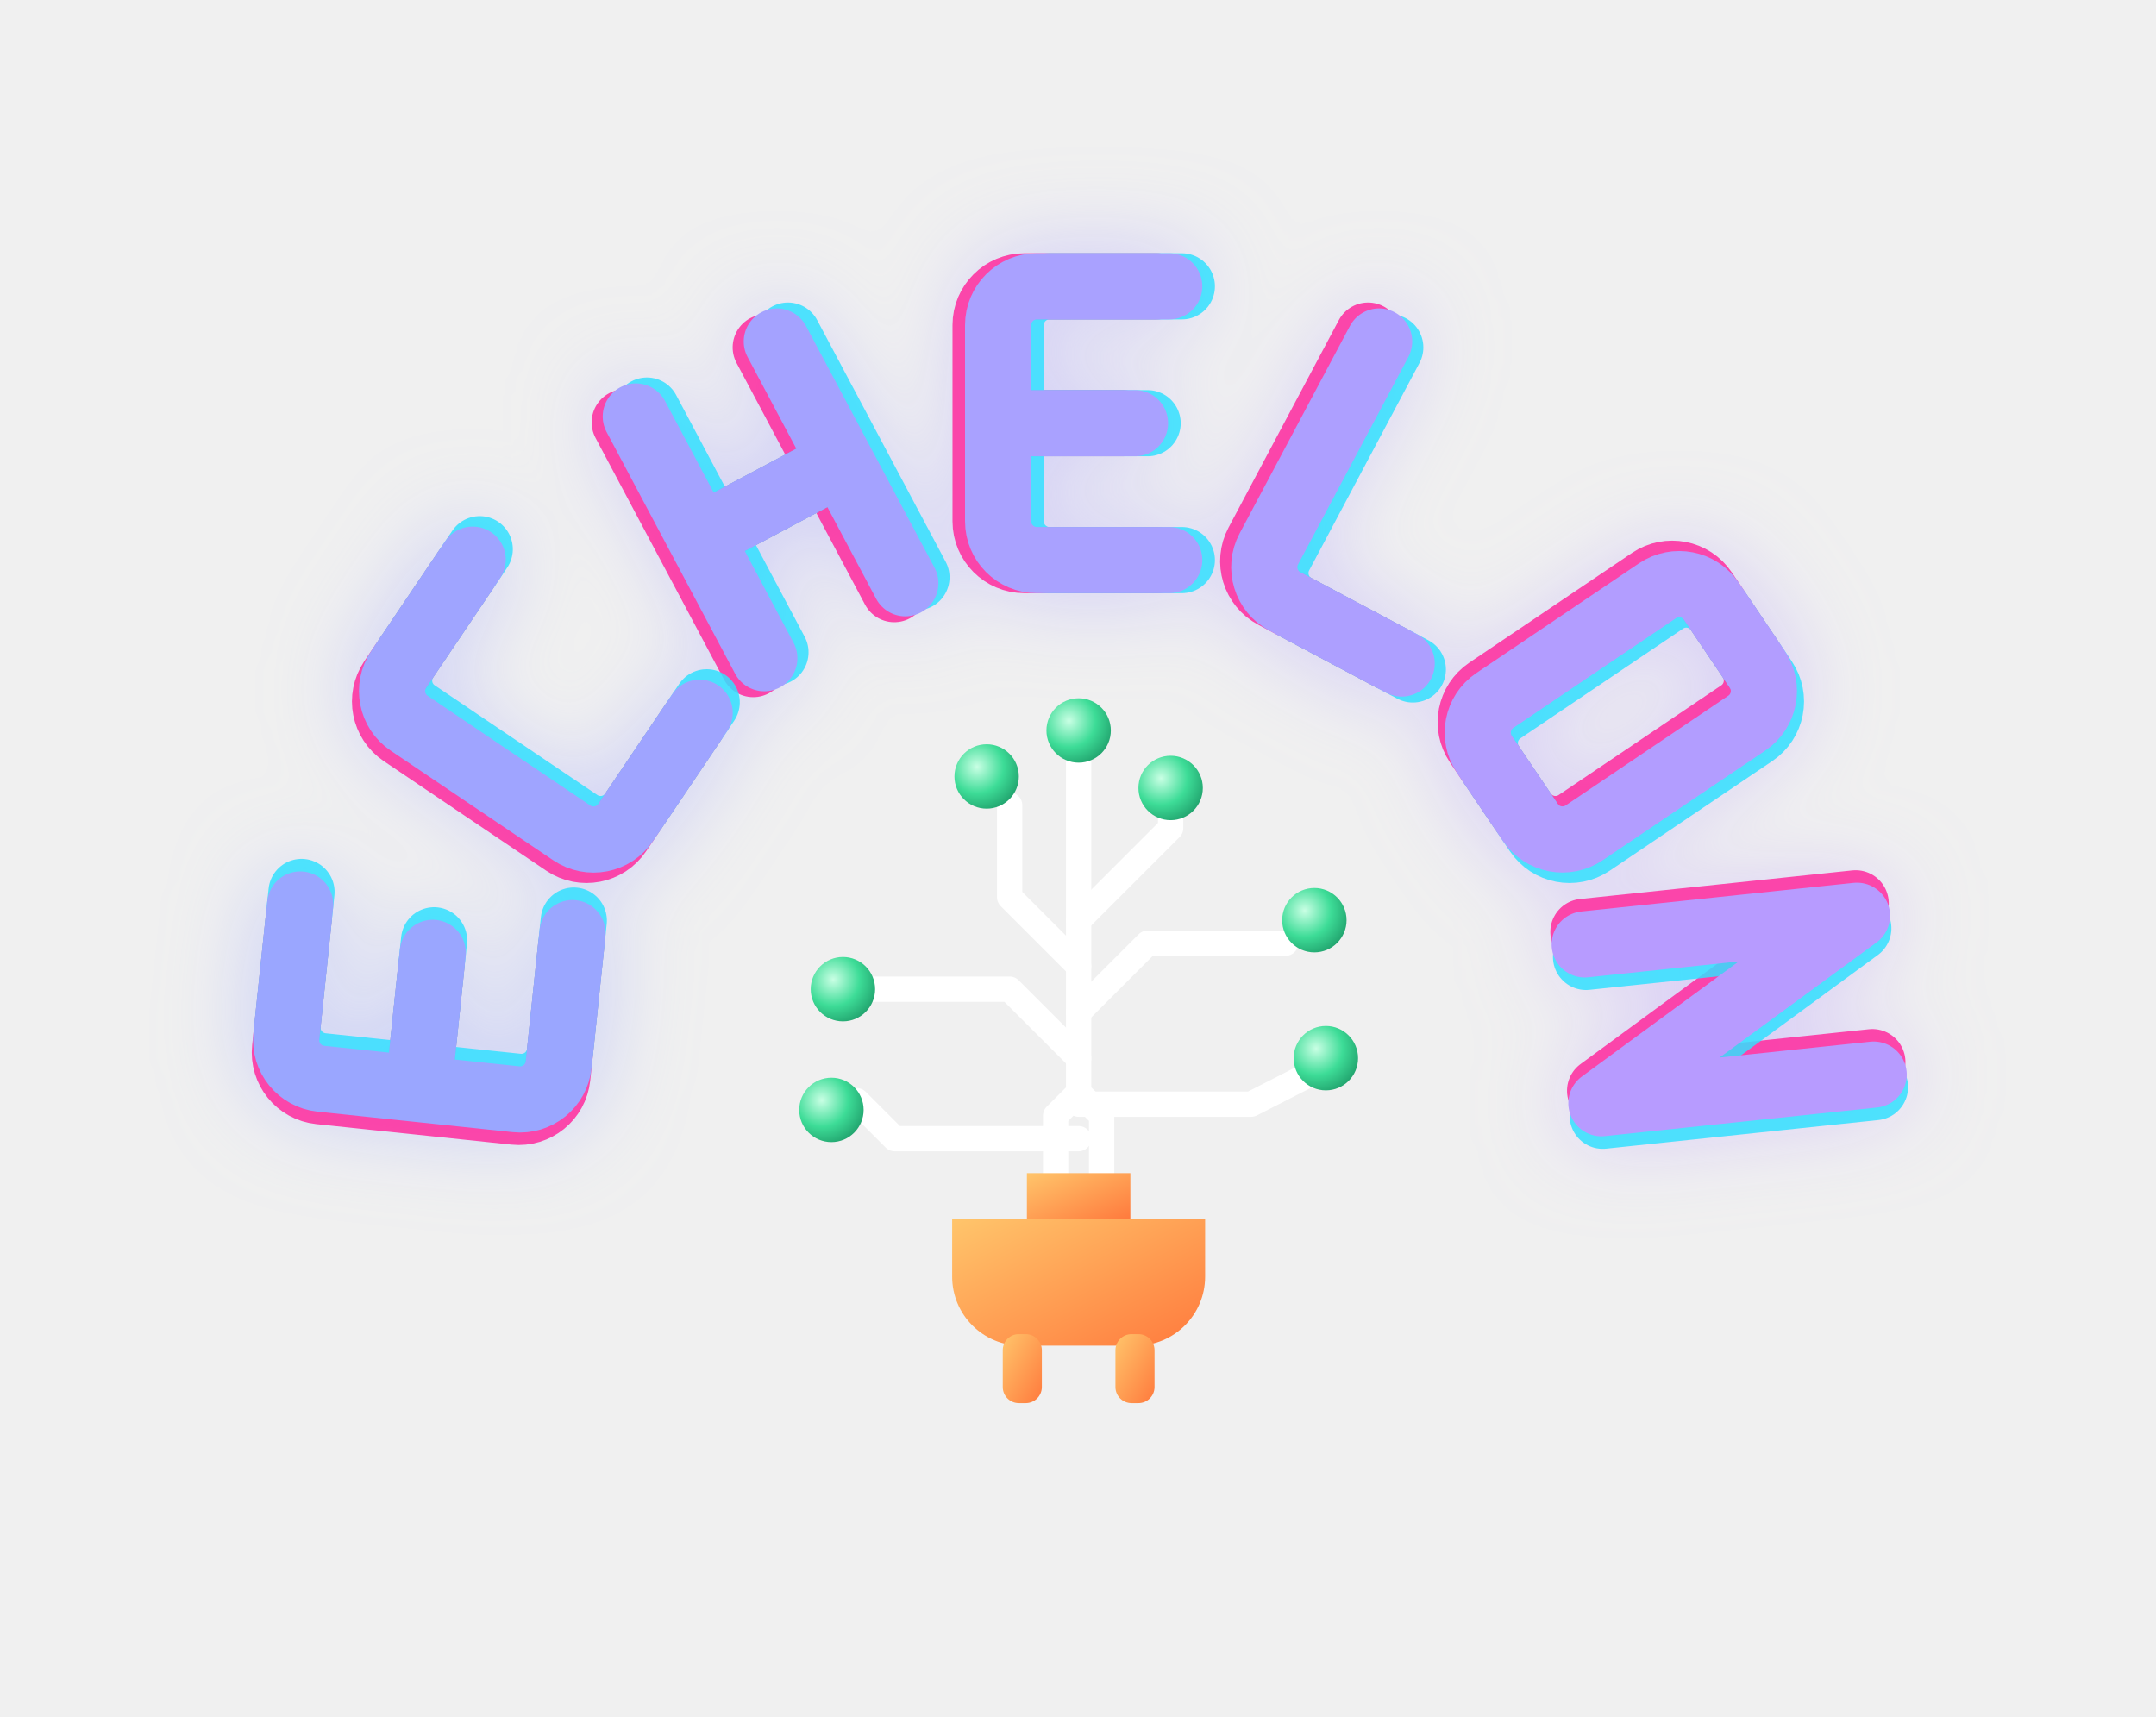
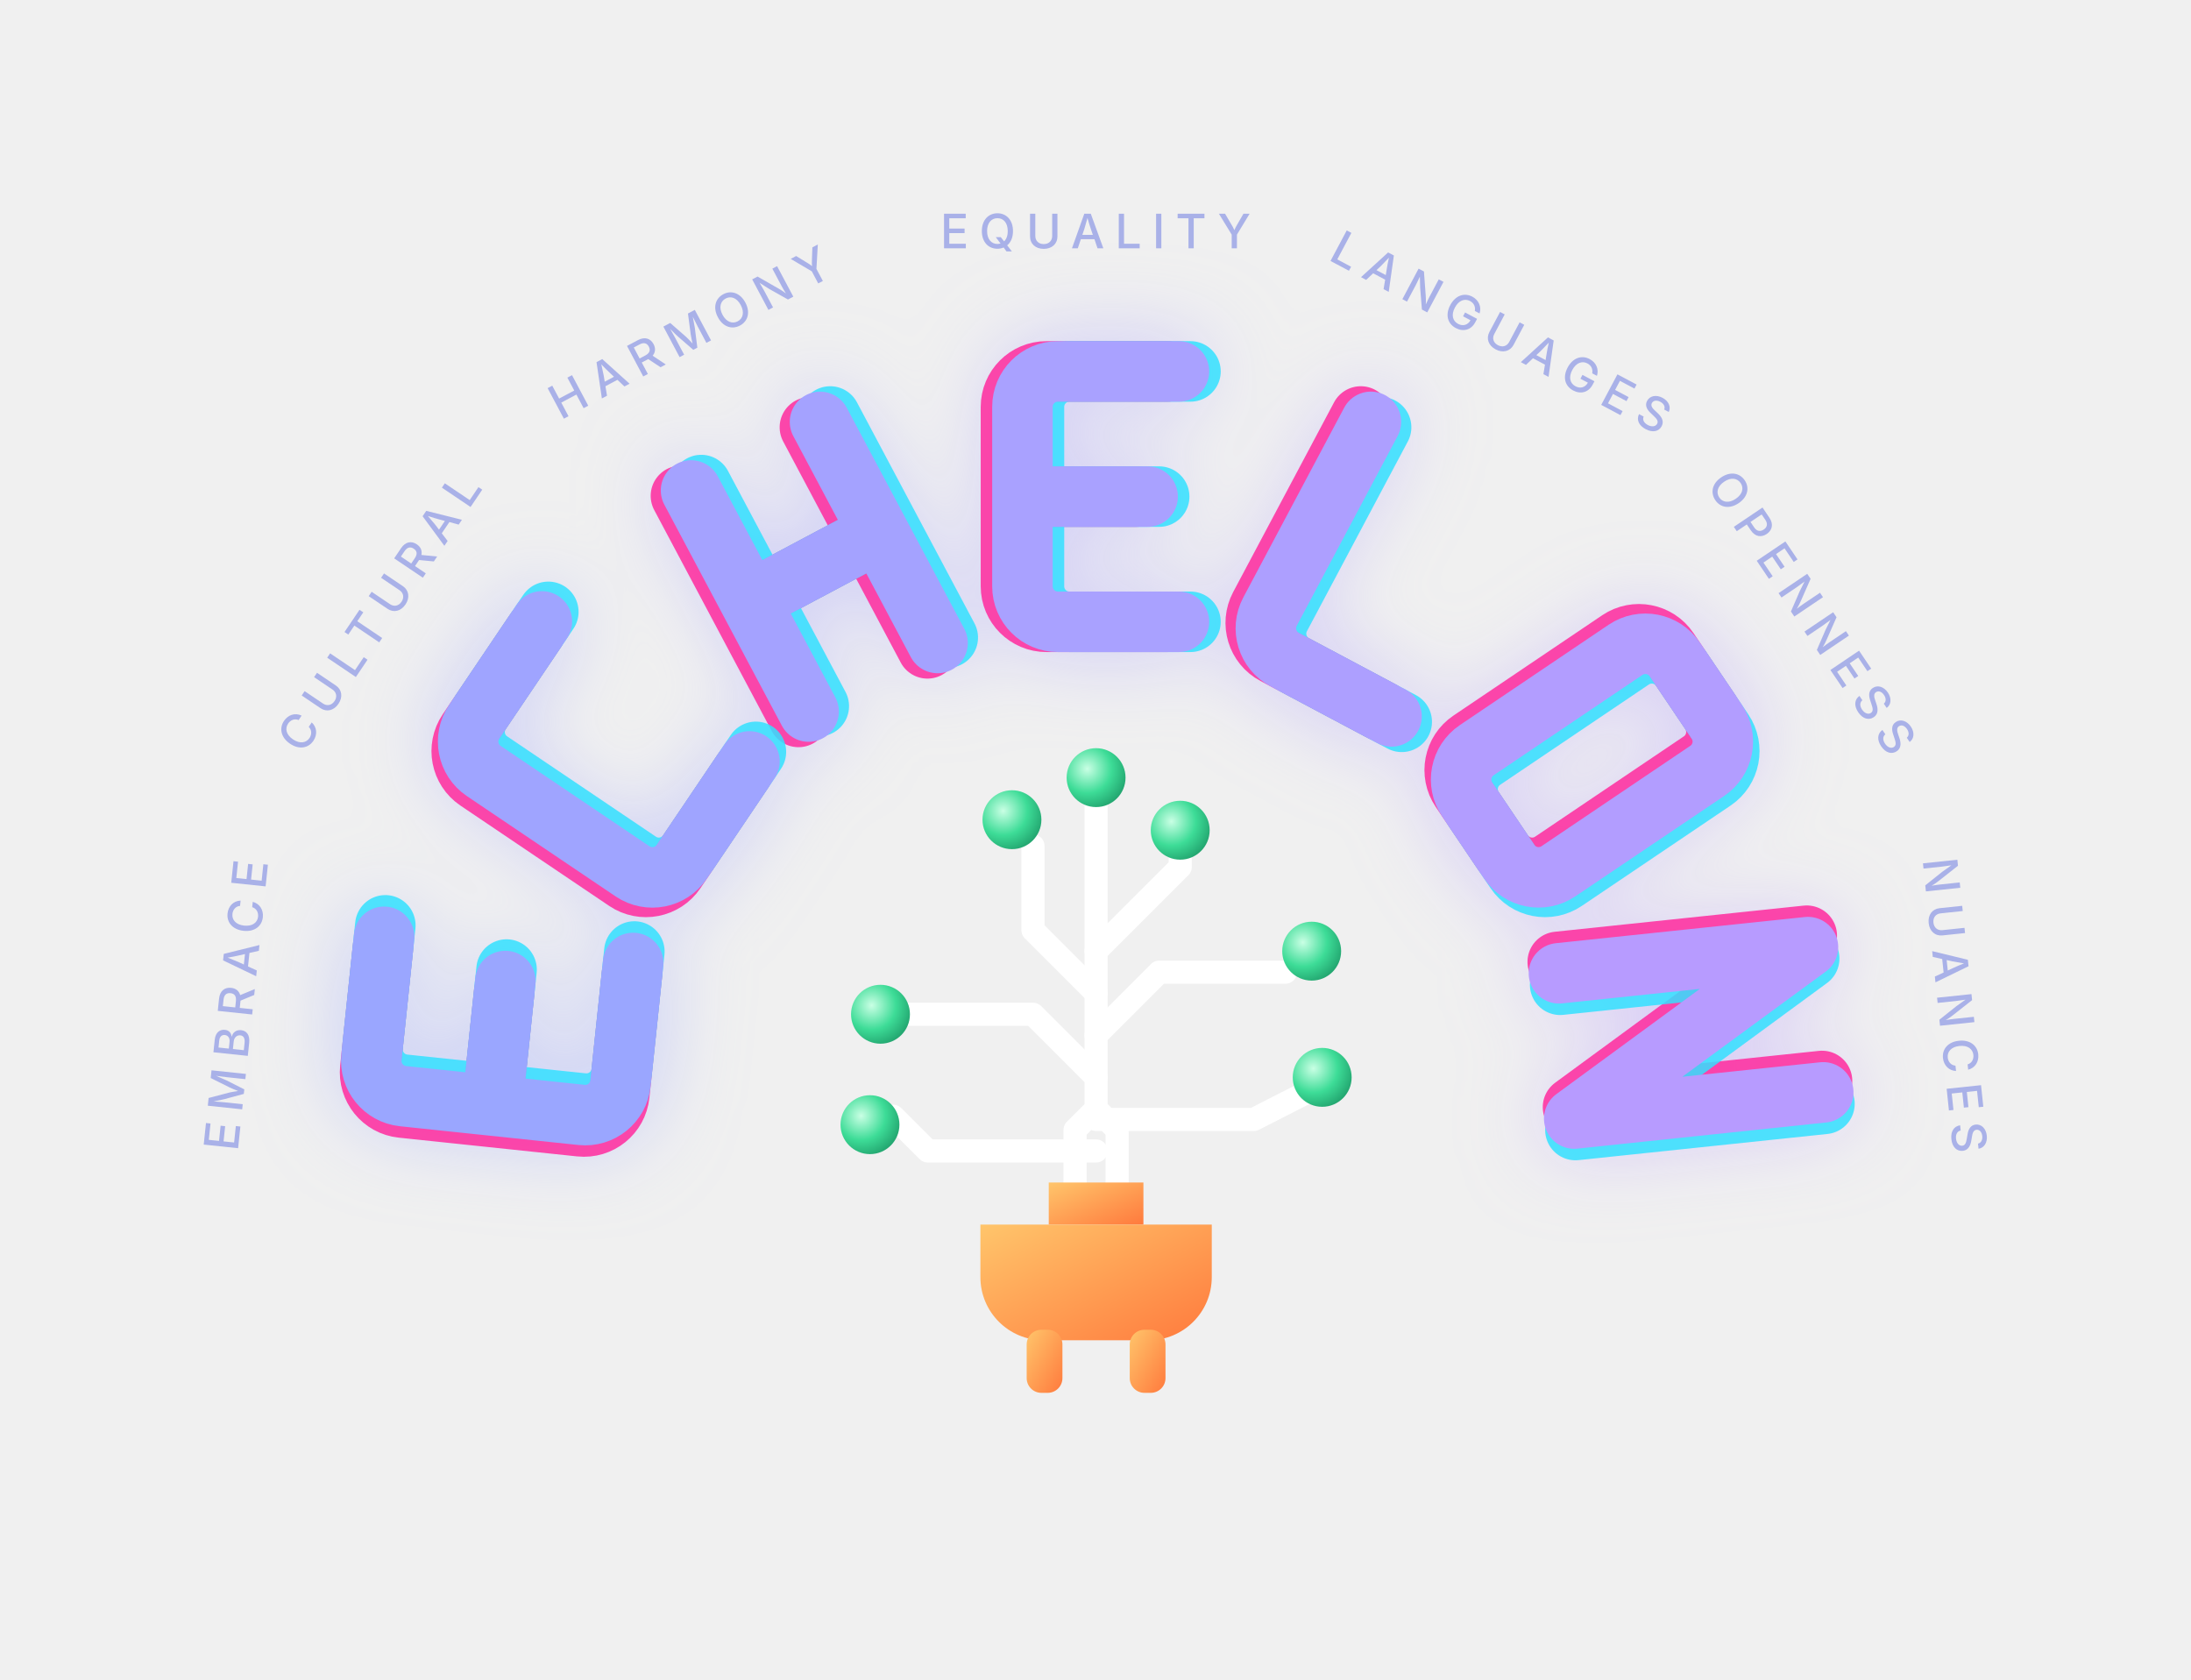
- <svg xmlns="http://www.w3.org/2000/svg" viewBox="-135 -135 270 215" role="img" aria-label="Echelon">
+ <svg xmlns="http://www.w3.org/2000/svg" viewBox="-150 -150 300 230" role="img" aria-label="Echelon: Embrace, Cultural, Harmony, Equality, Languages, Openness, Nuances">
  <defs>
    <filter id="d-a-glow" x="-30%" y="-30%" width="160%" height="160%">
      <feGaussianBlur stdDeviation="5.60" />
    </filter>
  </defs>
  <g fill="none" stroke-width="2.9" stroke-linecap="round" stroke-linejoin="round">
    <g filter="url(#d-a-glow)" opacity=".5">
      <path d="M9 1H3.2A1.7 1.7 0 0 0 1.5 2.7V11.3A1.7 1.7 0 0 0 3.2 13H9M1.5 7H7.5" transform="rotate(-84.00) translate(-14.29 -102.00) scale(2.8571)" stroke="#9aa6ff" />
      <path d="M9 1H3.2A1.7 1.7 0 0 0 1.5 2.7V11.3A1.7 1.7 0 0 0 3.2 13H9" transform="rotate(-56.00) translate(-14.29 -102.00) scale(2.8571)" stroke="#9fa4ff" />
      <path d="M1.5 1V13M8.5 1V13M1.5 7H8.5" transform="rotate(-28.00) translate(-14.29 -102.00) scale(2.8571)" stroke="#a4a2ff" />
      <path d="M9 1H3.2A1.7 1.7 0 0 0 1.5 2.7V11.3A1.7 1.7 0 0 0 3.2 13H9M1.5 7H7.5" transform="rotate(0.00) translate(-14.29 -102.00) scale(2.8571)" stroke="#a9a1ff" />
      <path d="M1.5 1V11.3A1.7 1.7 0 0 0 3.2 13H9" transform="rotate(28.00) translate(-14.29 -102.00) scale(2.8571)" stroke="#ad9fff" />
      <path d="M3.2 1H6.8A1.7 1.7 0 0 1 8.5 2.7V11.3A1.7 1.7 0 0 1 6.8 13H3.2A1.7 1.7 0 0 1 1.5 11.3V2.7A1.7 1.7 0 0 1 3.2 1Z" transform="rotate(56.00) translate(-14.29 -102.00) scale(2.8571)" stroke="#b29dff" />
      <path d="M1.5 13V1L8.5 13V1" transform="rotate(84.00) translate(-14.29 -102.00) scale(2.8571)" stroke="#b79bff" />
    </g>
    <path d="M9 1H3.2A1.7 1.7 0 0 0 1.5 2.7V11.3A1.7 1.7 0 0 0 3.2 13H9M1.5 7H7.5" transform="rotate(-84.00) translate(-15.86 -102.00) scale(2.8571)" stroke="#FF2A9D" opacity="0.85" />
    <path d="M9 1H3.2A1.7 1.7 0 0 0 1.5 2.7V11.3A1.7 1.7 0 0 0 3.2 13H9" transform="rotate(-56.00) translate(-15.86 -102.00) scale(2.8571)" stroke="#FF2A9D" opacity="0.85" />
    <path d="M1.5 1V13M8.5 1V13M1.5 7H8.5" transform="rotate(-28.00) translate(-15.86 -102.00) scale(2.8571)" stroke="#FF2A9D" opacity="0.85" />
    <path d="M9 1H3.2A1.7 1.7 0 0 0 1.5 2.7V11.3A1.7 1.7 0 0 0 3.2 13H9M1.5 7H7.5" transform="rotate(0.00) translate(-15.86 -102.00) scale(2.8571)" stroke="#FF2A9D" opacity="0.85" />
    <path d="M1.5 1V11.3A1.7 1.7 0 0 0 3.2 13H9" transform="rotate(28.00) translate(-15.86 -102.00) scale(2.8571)" stroke="#FF2A9D" opacity="0.85" />
    <path d="M3.2 1H6.8A1.7 1.7 0 0 1 8.5 2.7V11.3A1.7 1.7 0 0 1 6.8 13H3.2A1.7 1.7 0 0 1 1.5 11.3V2.7A1.7 1.7 0 0 1 3.2 1Z" transform="rotate(56.00) translate(-15.86 -102.00) scale(2.8571)" stroke="#FF2A9D" opacity="0.85" />
    <path d="M1.5 13V1L8.5 13V1" transform="rotate(84.00) translate(-15.86 -102.00) scale(2.8571)" stroke="#FF2A9D" opacity="0.85" />
    <path d="M9 1H3.2A1.7 1.7 0 0 0 1.5 2.7V11.3A1.7 1.7 0 0 0 3.2 13H9M1.5 7H7.5" transform="rotate(-84.00) translate(-12.71 -102.00) scale(2.8571)" stroke="#33E1FF" opacity="0.85" />
    <path d="M9 1H3.2A1.7 1.7 0 0 0 1.5 2.7V11.3A1.7 1.7 0 0 0 3.2 13H9" transform="rotate(-56.00) translate(-12.71 -102.00) scale(2.8571)" stroke="#33E1FF" opacity="0.85" />
    <path d="M1.5 1V13M8.5 1V13M1.5 7H8.5" transform="rotate(-28.00) translate(-12.71 -102.00) scale(2.8571)" stroke="#33E1FF" opacity="0.85" />
    <path d="M9 1H3.2A1.7 1.7 0 0 0 1.5 2.7V11.3A1.7 1.7 0 0 0 3.2 13H9M1.5 7H7.5" transform="rotate(0.00) translate(-12.71 -102.00) scale(2.8571)" stroke="#33E1FF" opacity="0.85" />
    <path d="M1.5 1V11.3A1.7 1.7 0 0 0 3.2 13H9" transform="rotate(28.00) translate(-12.71 -102.00) scale(2.8571)" stroke="#33E1FF" opacity="0.85" />
    <path d="M3.2 1H6.8A1.7 1.7 0 0 1 8.5 2.7V11.3A1.7 1.7 0 0 1 6.8 13H3.2A1.7 1.7 0 0 1 1.5 11.3V2.7A1.7 1.7 0 0 1 3.2 1Z" transform="rotate(56.00) translate(-12.71 -102.00) scale(2.8571)" stroke="#33E1FF" opacity="0.85" />
    <path d="M1.5 13V1L8.5 13V1" transform="rotate(84.00) translate(-12.71 -102.00) scale(2.8571)" stroke="#33E1FF" opacity="0.85" />
    <path d="M9 1H3.2A1.7 1.7 0 0 0 1.5 2.7V11.3A1.7 1.7 0 0 0 3.2 13H9M1.5 7H7.5" transform="rotate(-84.00) translate(-14.29 -102.00) scale(2.8571)" stroke="#9aa6ff" />
    <path d="M9 1H3.2A1.7 1.7 0 0 0 1.5 2.7V11.3A1.7 1.7 0 0 0 3.2 13H9" transform="rotate(-56.00) translate(-14.29 -102.00) scale(2.8571)" stroke="#9fa4ff" />
    <path d="M1.5 1V13M8.5 1V13M1.5 7H8.5" transform="rotate(-28.00) translate(-14.29 -102.00) scale(2.8571)" stroke="#a4a2ff" />
    <path d="M9 1H3.2A1.7 1.7 0 0 0 1.5 2.7V11.3A1.7 1.7 0 0 0 3.2 13H9M1.5 7H7.5" transform="rotate(0.00) translate(-14.29 -102.00) scale(2.8571)" stroke="#a9a1ff" />
    <path d="M1.5 1V11.3A1.7 1.7 0 0 0 3.2 13H9" transform="rotate(28.00) translate(-14.29 -102.00) scale(2.8571)" stroke="#ad9fff" />
    <path d="M3.2 1H6.8A1.7 1.7 0 0 1 8.5 2.7V11.3A1.7 1.7 0 0 1 6.8 13H3.2A1.7 1.7 0 0 1 1.5 11.3V2.7A1.7 1.7 0 0 1 3.2 1Z" transform="rotate(56.00) translate(-14.29 -102.00) scale(2.8571)" stroke="#b29dff" />
    <path d="M1.5 13V1L8.5 13V1" transform="rotate(84.00) translate(-14.29 -102.00) scale(2.8571)" stroke="#b79bff" />
  </g>
+   <g class="arch-words" fill="#A9B1E8" font-size="6.5" font-family="Satoshi, Inter, system-ui, sans-serif" font-weight="500" letter-spacing="1.43" text-anchor="middle">
+     <text transform="rotate(-84.00) translate(0 -116.00)">EMBRACE</text>
+     <text transform="rotate(-56.00) translate(0 -116.00)">CULTURAL</text>
+     <text transform="rotate(-28.00) translate(0 -116.00)">HARMONY</text>
+     <text transform="rotate(0.00) translate(0 -116.00)">EQUALITY</text>
+     <text transform="rotate(28.00) translate(0 -116.00)">LANGUAGES</text>
+     <text transform="rotate(56.00) translate(0 -116.00)">OPENNESS</text>
+     <text transform="rotate(84.00) translate(0 -116.00)">NUANCES</text>
+   </g>
  <g transform="translate(-46 -50) scale(1.44)">
    <defs>
      <radialGradient id="d-e-node" cx=".35" cy=".35" r=".75">
        <stop offset="0" stop-color="#C9FFE4" />
        <stop offset=".55" stop-color="#3DDC97" />
        <stop offset="1" stop-color="#1F9E6A" />
      </radialGradient>
      <linearGradient id="d-e-plug" x1="0" y1="0" x2="1" y2="1">
        <stop offset="0" stop-color="#FFC56B" />
        <stop offset="1" stop-color="#FF7A3D" />
      </linearGradient>
    </defs>
    <g fill="none" stroke="#FFFFFF" stroke-width="2.2" stroke-linecap="round" stroke-linejoin="round">
      <path d="M30 43V38L32 36L34 38V43M32 36V7" />
      <path d="M32 33L26 27H14M32 25L26 19V11M32 40H16L12.7 36.7" />
      <path d="M32 29L38 23H50M32 21L40 13V12M32 37H47L51.7 34.6" />
    </g>
    <circle cx="32" cy="4.5" r="2.8" fill="url(#d-e-node)" />
    <circle cx="11.5" cy="27" r="2.8" fill="url(#d-e-node)" />
    <circle cx="52.5" cy="21" r="2.8" fill="url(#d-e-node)" />
    <circle cx="24" cy="8.5" r="2.8" fill="url(#d-e-node)" />
    <circle cx="40" cy="9.5" r="2.8" fill="url(#d-e-node)" />
    <circle cx="10.5" cy="37.5" r="2.8" fill="url(#d-e-node)" />
    <circle cx="53.5" cy="33" r="2.8" fill="url(#d-e-node)" />
    <path d="M27.5 43H36.5V47H27.5Z" fill="url(#d-e-plug)" />
    <path d="M21 47H43V52A6 6 0 0 1 37 58H27A6 6 0 0 1 21 52Z" fill="url(#d-e-plug)" />
    <rect x="25.4" y="57" width="3.4" height="6" rx="1.4" fill="url(#d-e-plug)" />
    <rect x="35.2" y="57" width="3.4" height="6" rx="1.4" fill="url(#d-e-plug)" />
  </g>
</svg>
